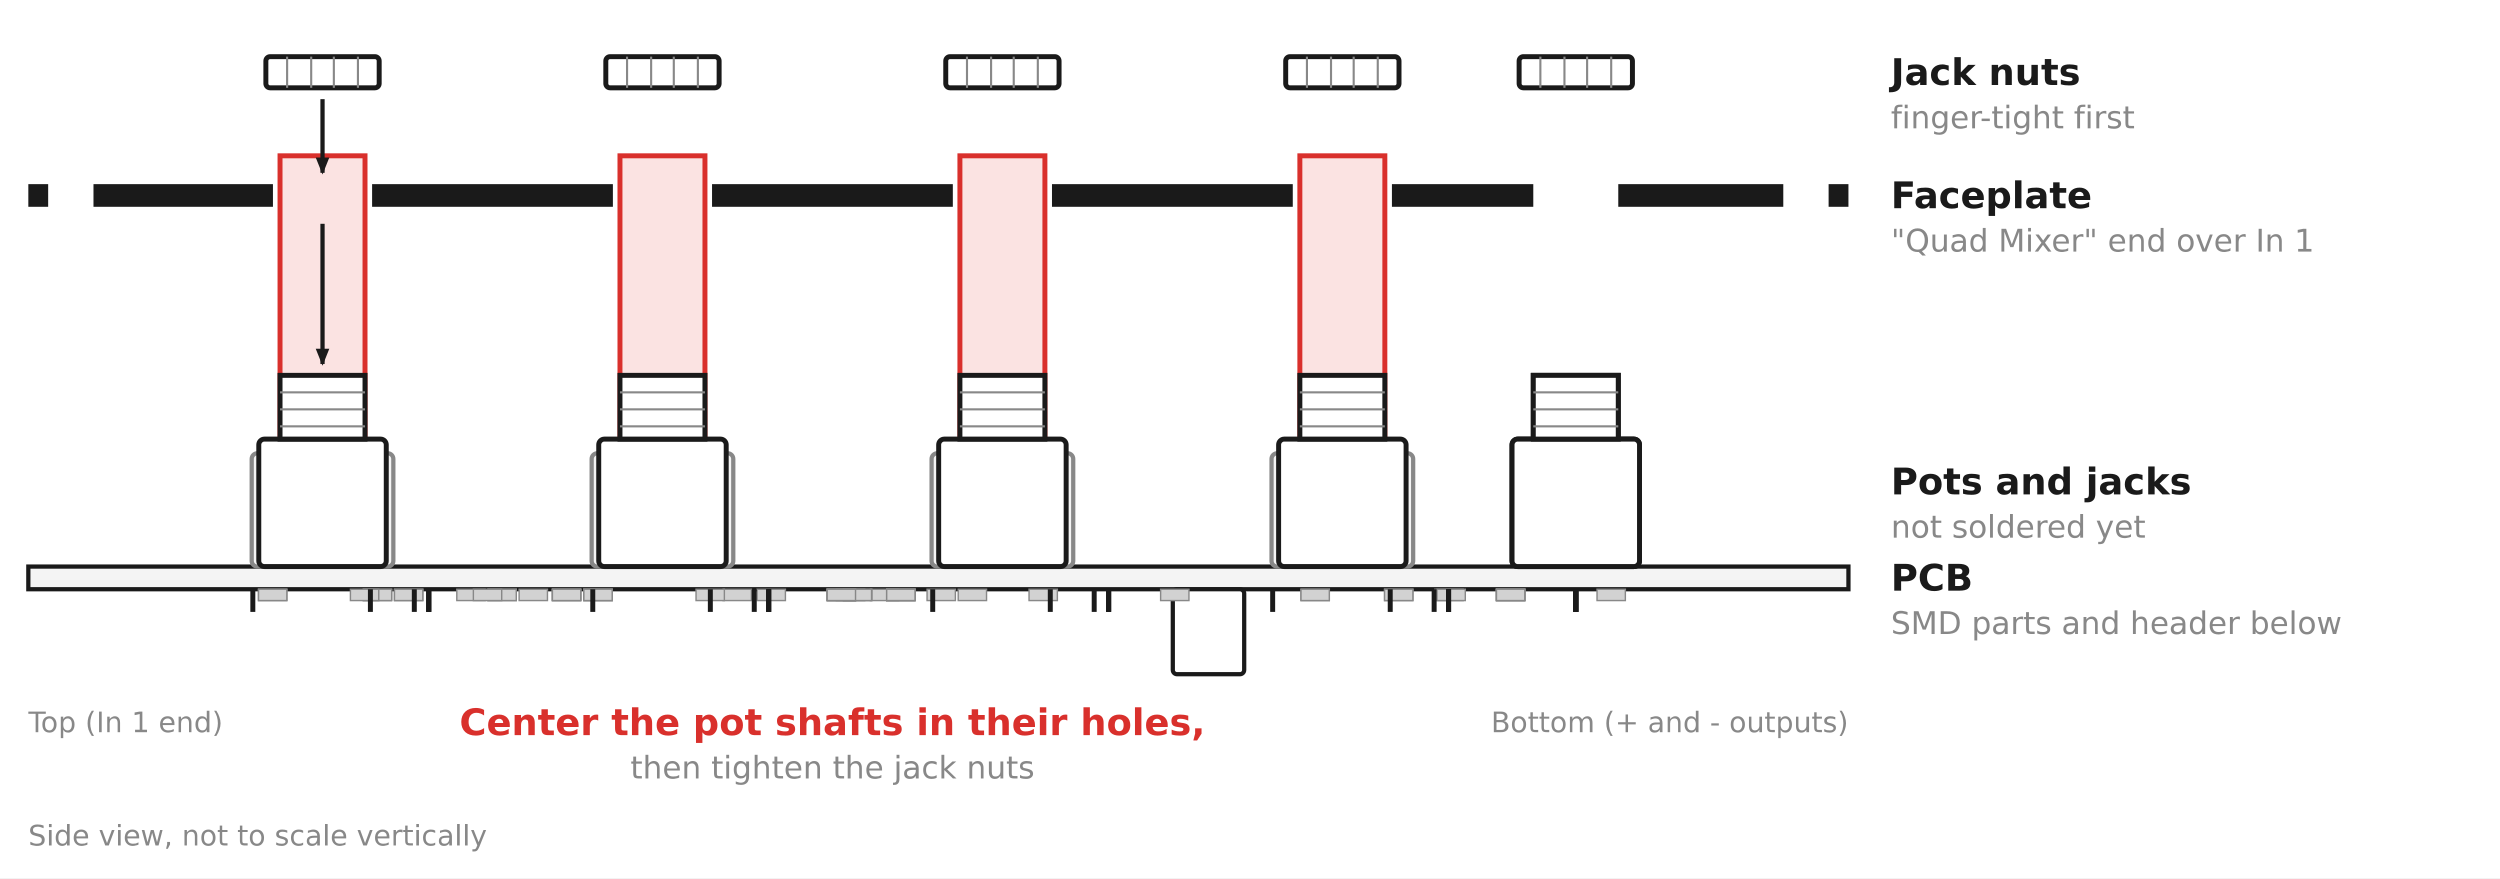
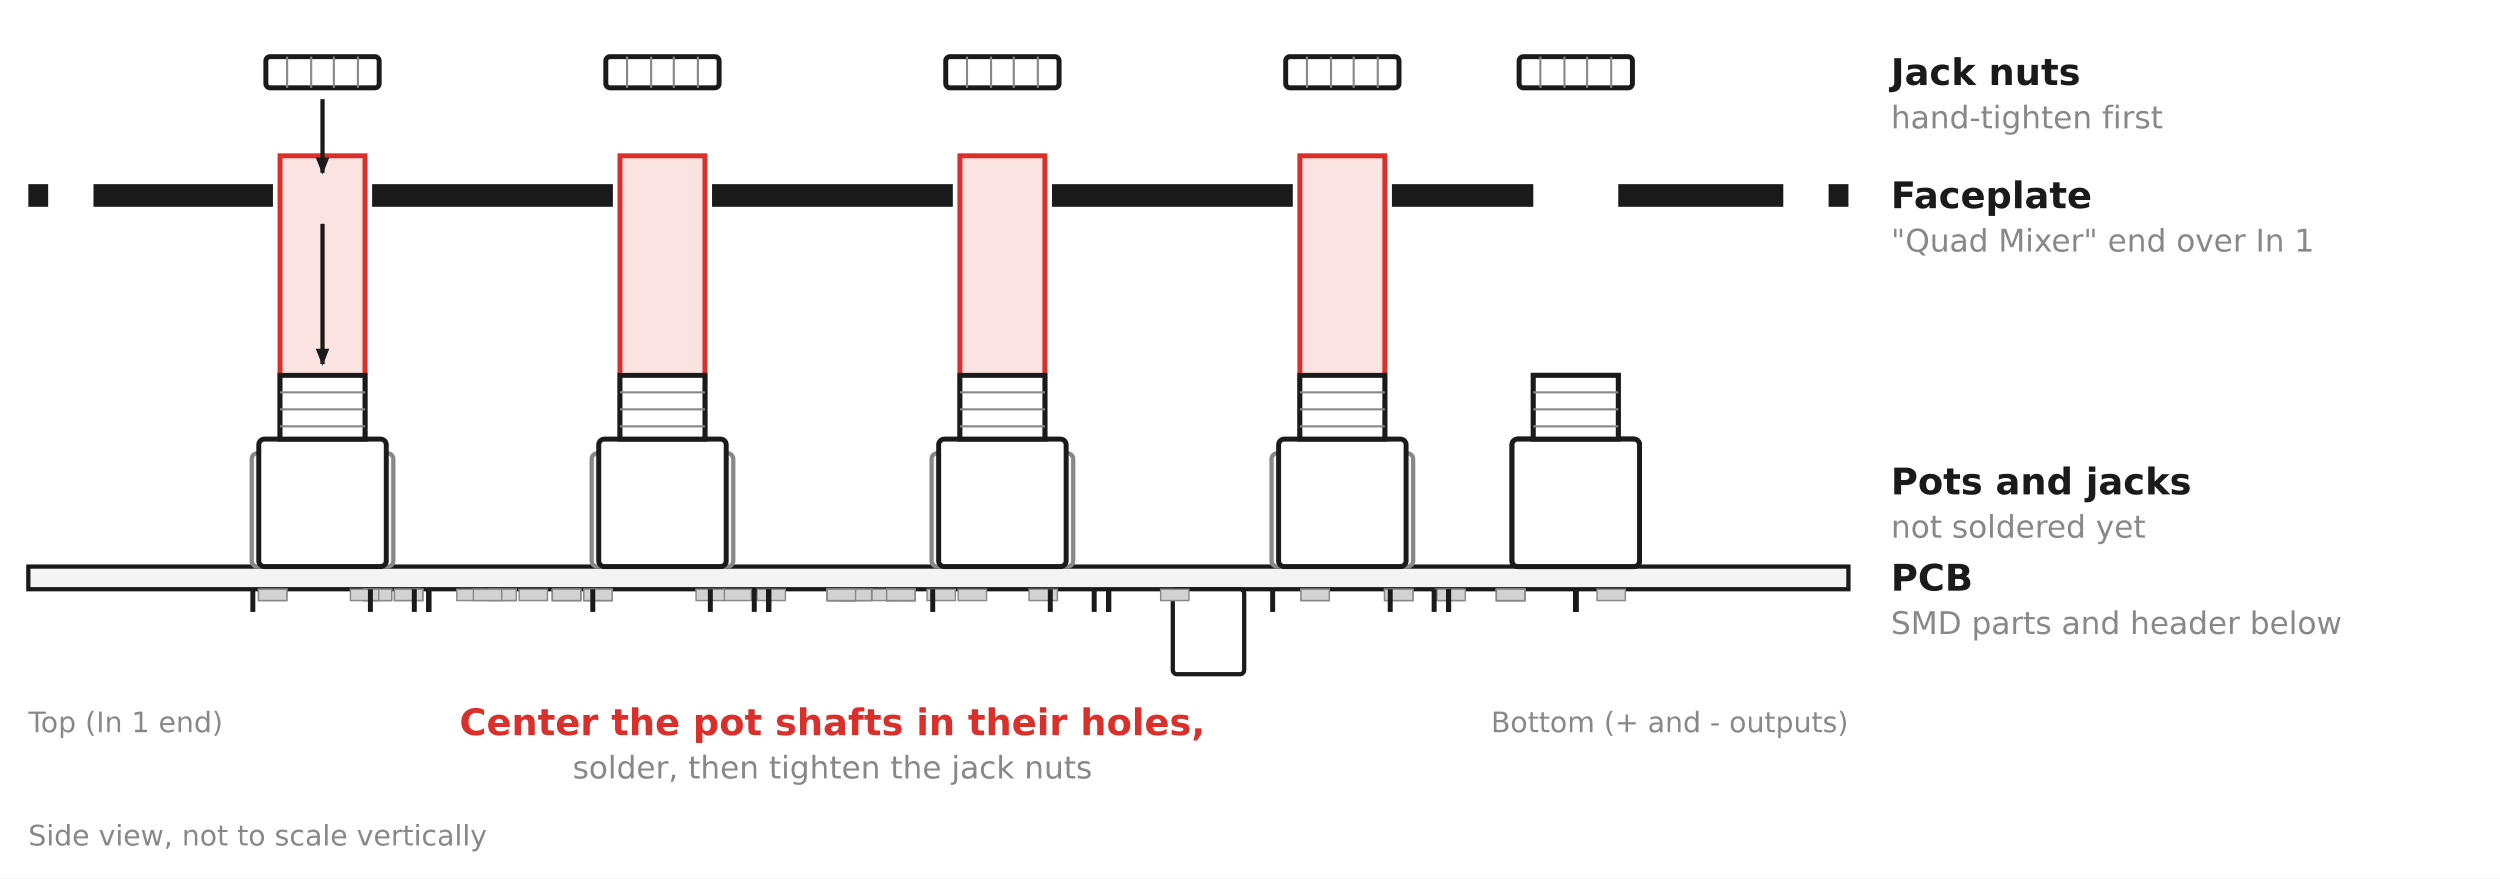
<svg xmlns="http://www.w3.org/2000/svg" viewBox="0.000 20.000 176.500 62.000" width="1059" height="372">
  <rect x="0.000" y="20.000" width="176.500" height="62.000" fill="#fff" />
  <defs>
    <marker id="head" viewBox="0 0 10 10" refX="9" refY="5" markerWidth="4" markerHeight="4" orient="auto">
      <path d="M0 1 L10 5 L0 9 z" fill="#1a1a1a" />
    </marker>
  </defs>
  <rect x="2.0" y="60" width="128.5" height="1.6" fill="#f4f4f4" stroke="#1a1a1a" stroke-width="0.3" />
  <rect x="82.80" y="61.6" width="5.04" height="6" rx="0.3" fill="#fff" stroke="#1a1a1a" stroke-width="0.3" />
  <rect x="32.25" y="61.6" width="2" height="0.8" fill="#d2d2d2" stroke="#888" stroke-width="0.1" />
  <rect x="51.05" y="61.6" width="2" height="0.8" fill="#d2d2d2" stroke="#888" stroke-width="0.1" />
  <rect x="61.45" y="61.6" width="2" height="0.8" fill="#d2d2d2" stroke="#888" stroke-width="0.1" />
  <rect x="59.56" y="61.6" width="2" height="0.8" fill="#d2d2d2" stroke="#888" stroke-width="0.1" />
  <rect x="97.75" y="61.6" width="2" height="0.8" fill="#d2d2d2" stroke="#888" stroke-width="0.1" />
  <rect x="27.85" y="61.6" width="2" height="0.8" fill="#d2d2d2" stroke="#888" stroke-width="0.1" />
  <rect x="34.45" y="61.6" width="2" height="0.8" fill="#d2d2d2" stroke="#888" stroke-width="0.1" />
  <rect x="39.00" y="61.6" width="2" height="0.8" fill="#d2d2d2" stroke="#888" stroke-width="0.1" />
  <rect x="39.00" y="61.6" width="2" height="0.8" fill="#d2d2d2" stroke="#888" stroke-width="0.1" />
  <rect x="53.45" y="61.6" width="2" height="0.8" fill="#d2d2d2" stroke="#888" stroke-width="0.1" />
  <rect x="41.22" y="61.6" width="2" height="0.8" fill="#d2d2d2" stroke="#888" stroke-width="0.1" />
  <rect x="62.60" y="61.6" width="2" height="0.8" fill="#d2d2d2" stroke="#888" stroke-width="0.1" />
  <rect x="27.85" y="61.6" width="2" height="0.8" fill="#d2d2d2" stroke="#888" stroke-width="0.1" />
  <rect x="41.22" y="61.6" width="2" height="0.8" fill="#d2d2d2" stroke="#888" stroke-width="0.1" />
  <rect x="65.45" y="61.6" width="2" height="0.8" fill="#d2d2d2" stroke="#888" stroke-width="0.1" />
  <rect x="58.40" y="61.6" width="2" height="0.8" fill="#d2d2d2" stroke="#888" stroke-width="0.1" />
  <rect x="34.45" y="61.6" width="2" height="0.8" fill="#d2d2d2" stroke="#888" stroke-width="0.1" />
  <rect x="101.30" y="61.6" width="2" height="0.8" fill="#d2d2d2" stroke="#888" stroke-width="0.1" />
  <rect x="36.65" y="61.6" width="2" height="0.8" fill="#d2d2d2" stroke="#888" stroke-width="0.1" />
  <rect x="25.65" y="61.6" width="2" height="0.8" fill="#d2d2d2" stroke="#888" stroke-width="0.1" />
  <rect x="58.40" y="61.6" width="2" height="0.8" fill="#d2d2d2" stroke="#888" stroke-width="0.1" />
  <rect x="105.65" y="61.6" width="2" height="0.8" fill="#d2d2d2" stroke="#888" stroke-width="0.1" />
  <rect x="105.65" y="61.6" width="2" height="0.8" fill="#d2d2d2" stroke="#888" stroke-width="0.1" />
  <rect x="101.45" y="61.6" width="2" height="0.8" fill="#d2d2d2" stroke="#888" stroke-width="0.1" />
  <rect x="25.65" y="61.6" width="2" height="0.8" fill="#d2d2d2" stroke="#888" stroke-width="0.1" />
  <rect x="91.85" y="61.6" width="2" height="0.8" fill="#d2d2d2" stroke="#888" stroke-width="0.1" />
  <rect x="39.00" y="61.6" width="2" height="0.8" fill="#d2d2d2" stroke="#888" stroke-width="0.1" />
  <rect x="24.74" y="61.6" width="2" height="0.8" fill="#d2d2d2" stroke="#888" stroke-width="0.1" />
  <rect x="81.94" y="61.6" width="2" height="0.8" fill="#d2d2d2" stroke="#888" stroke-width="0.1" />
  <rect x="97.75" y="61.6" width="2" height="0.8" fill="#d2d2d2" stroke="#888" stroke-width="0.1" />
  <rect x="18.25" y="61.6" width="2" height="0.8" fill="#d2d2d2" stroke="#888" stroke-width="0.1" />
  <rect x="62.60" y="61.6" width="2" height="0.8" fill="#d2d2d2" stroke="#888" stroke-width="0.1" />
  <rect x="91.85" y="61.6" width="2" height="0.8" fill="#d2d2d2" stroke="#888" stroke-width="0.1" />
  <rect x="18.25" y="61.6" width="2" height="0.8" fill="#d2d2d2" stroke="#888" stroke-width="0.1" />
  <rect x="41.22" y="61.6" width="2" height="0.8" fill="#d2d2d2" stroke="#888" stroke-width="0.1" />
  <rect x="105.65" y="61.6" width="2" height="0.8" fill="#d2d2d2" stroke="#888" stroke-width="0.1" />
  <rect x="59.05" y="61.6" width="2" height="0.8" fill="#d2d2d2" stroke="#888" stroke-width="0.1" />
  <rect x="112.75" y="61.6" width="2" height="0.8" fill="#d2d2d2" stroke="#888" stroke-width="0.1" />
  <rect x="58.40" y="61.6" width="2" height="0.8" fill="#d2d2d2" stroke="#888" stroke-width="0.1" />
  <rect x="105.65" y="61.6" width="2" height="0.8" fill="#d2d2d2" stroke="#888" stroke-width="0.1" />
  <rect x="72.65" y="61.6" width="2" height="0.8" fill="#d2d2d2" stroke="#888" stroke-width="0.1" />
  <rect x="59.53" y="61.6" width="2" height="0.8" fill="#d2d2d2" stroke="#888" stroke-width="0.1" />
  <rect x="67.65" y="61.6" width="2" height="0.8" fill="#d2d2d2" stroke="#888" stroke-width="0.1" />
  <rect x="33.42" y="61.6" width="2" height="0.8" fill="#d2d2d2" stroke="#888" stroke-width="0.1" />
  <rect x="49.14" y="61.6" width="2" height="0.8" fill="#d2d2d2" stroke="#888" stroke-width="0.1" />
  <rect x="62.60" y="61.6" width="2" height="0.8" fill="#d2d2d2" stroke="#888" stroke-width="0.1" />
  <rect x="62.60" y="61.6" width="2" height="0.8" fill="#d2d2d2" stroke="#888" stroke-width="0.1" />
  <rect x="58.40" y="61.6" width="2" height="0.8" fill="#d2d2d2" stroke="#888" stroke-width="0.1" />
  <rect x="17.77" y="52" width="10" height="8" rx="0.4" fill="#f4f4f4" stroke="#888" stroke-width="0.3" />
  <rect x="19.77" y="31" width="6" height="20" fill="#fbe3e2" stroke="#d9302c" stroke-width="0.35" />
  <line x1="30.27" y1="61.6" x2="30.27" y2="63.2" stroke="#1a1a1a" stroke-width="0.35" />
  <line x1="30.27" y1="61.6" x2="30.27" y2="63.2" stroke="#1a1a1a" stroke-width="0.35" />
  <line x1="30.27" y1="61.6" x2="30.27" y2="63.2" stroke="#1a1a1a" stroke-width="0.35" />
  <rect x="41.77" y="52" width="10" height="8" rx="0.4" fill="#f4f4f4" stroke="#888" stroke-width="0.3" />
  <rect x="43.77" y="31" width="6" height="20" fill="#fbe3e2" stroke="#d9302c" stroke-width="0.35" />
  <line x1="54.27" y1="61.6" x2="54.27" y2="63.2" stroke="#1a1a1a" stroke-width="0.35" />
  <line x1="54.27" y1="61.6" x2="54.27" y2="63.2" stroke="#1a1a1a" stroke-width="0.35" />
  <line x1="54.27" y1="61.6" x2="54.27" y2="63.2" stroke="#1a1a1a" stroke-width="0.35" />
  <rect x="65.77" y="52" width="10" height="8" rx="0.4" fill="#f4f4f4" stroke="#888" stroke-width="0.3" />
  <rect x="67.77" y="31" width="6" height="20" fill="#fbe3e2" stroke="#d9302c" stroke-width="0.35" />
  <line x1="78.27" y1="61.6" x2="78.27" y2="63.2" stroke="#1a1a1a" stroke-width="0.35" />
  <line x1="78.27" y1="61.6" x2="78.27" y2="63.2" stroke="#1a1a1a" stroke-width="0.35" />
  <line x1="78.27" y1="61.6" x2="78.27" y2="63.2" stroke="#1a1a1a" stroke-width="0.35" />
  <rect x="89.77" y="52" width="10" height="8" rx="0.4" fill="#f4f4f4" stroke="#888" stroke-width="0.3" />
  <rect x="91.77" y="31" width="6" height="20" fill="#fbe3e2" stroke="#d9302c" stroke-width="0.35" />
  <line x1="102.27" y1="61.6" x2="102.27" y2="63.2" stroke="#1a1a1a" stroke-width="0.35" />
  <line x1="102.27" y1="61.6" x2="102.27" y2="63.2" stroke="#1a1a1a" stroke-width="0.35" />
  <line x1="102.27" y1="61.6" x2="102.27" y2="63.2" stroke="#1a1a1a" stroke-width="0.35" />
  <rect x="18.27" y="51" width="9" height="9" rx="0.4" fill="#fff" stroke="#1a1a1a" stroke-width="0.35" />
  <rect x="19.77" y="46.5" width="6" height="4.5" fill="#fff" stroke="#1a1a1a" stroke-width="0.35" />
  <line x1="19.77" y1="47.7" x2="25.77" y2="47.7" stroke="#888" stroke-width="0.15" />
  <line x1="19.77" y1="48.9" x2="25.77" y2="48.9" stroke="#888" stroke-width="0.15" />
  <line x1="19.77" y1="50.1" x2="25.77" y2="50.1" stroke="#888" stroke-width="0.15" />
  <line x1="29.25" y1="61.6" x2="29.25" y2="63.2" stroke="#1a1a1a" stroke-width="0.35" />
  <line x1="17.85" y1="61.6" x2="17.85" y2="63.2" stroke="#1a1a1a" stroke-width="0.35" />
  <line x1="26.15" y1="61.6" x2="26.15" y2="63.2" stroke="#1a1a1a" stroke-width="0.35" />
  <rect x="42.27" y="51" width="9" height="9" rx="0.4" fill="#fff" stroke="#1a1a1a" stroke-width="0.35" />
  <rect x="43.77" y="46.5" width="6" height="4.5" fill="#fff" stroke="#1a1a1a" stroke-width="0.35" />
  <line x1="43.77" y1="47.7" x2="49.77" y2="47.7" stroke="#888" stroke-width="0.15" />
  <line x1="43.77" y1="48.9" x2="49.77" y2="48.9" stroke="#888" stroke-width="0.15" />
  <line x1="43.77" y1="50.1" x2="49.77" y2="50.1" stroke="#888" stroke-width="0.15" />
  <line x1="53.25" y1="61.6" x2="53.25" y2="63.2" stroke="#1a1a1a" stroke-width="0.35" />
  <line x1="41.85" y1="61.6" x2="41.85" y2="63.2" stroke="#1a1a1a" stroke-width="0.35" />
  <line x1="50.15" y1="61.6" x2="50.15" y2="63.2" stroke="#1a1a1a" stroke-width="0.35" />
  <rect x="66.27" y="51" width="9" height="9" rx="0.4" fill="#fff" stroke="#1a1a1a" stroke-width="0.35" />
  <rect x="67.77" y="46.5" width="6" height="4.5" fill="#fff" stroke="#1a1a1a" stroke-width="0.35" />
  <line x1="67.77" y1="47.7" x2="73.77" y2="47.7" stroke="#888" stroke-width="0.15" />
  <line x1="67.77" y1="48.9" x2="73.77" y2="48.9" stroke="#888" stroke-width="0.15" />
  <line x1="67.77" y1="50.1" x2="73.77" y2="50.1" stroke="#888" stroke-width="0.15" />
  <line x1="77.25" y1="61.6" x2="77.25" y2="63.2" stroke="#1a1a1a" stroke-width="0.35" />
  <line x1="65.85" y1="61.6" x2="65.85" y2="63.2" stroke="#1a1a1a" stroke-width="0.35" />
  <line x1="74.15" y1="61.6" x2="74.15" y2="63.2" stroke="#1a1a1a" stroke-width="0.35" />
  <rect x="90.27" y="51" width="9" height="9" rx="0.4" fill="#fff" stroke="#1a1a1a" stroke-width="0.35" />
  <rect x="91.77" y="46.5" width="6" height="4.5" fill="#fff" stroke="#1a1a1a" stroke-width="0.35" />
  <line x1="91.77" y1="47.7" x2="97.77" y2="47.7" stroke="#888" stroke-width="0.15" />
  <line x1="91.77" y1="48.9" x2="97.77" y2="48.9" stroke="#888" stroke-width="0.15" />
  <line x1="91.77" y1="50.1" x2="97.77" y2="50.1" stroke="#888" stroke-width="0.15" />
  <line x1="101.25" y1="61.6" x2="101.25" y2="63.2" stroke="#1a1a1a" stroke-width="0.35" />
  <line x1="89.85" y1="61.6" x2="89.85" y2="63.2" stroke="#1a1a1a" stroke-width="0.35" />
  <line x1="98.15" y1="61.6" x2="98.15" y2="63.2" stroke="#1a1a1a" stroke-width="0.35" />
  <rect x="106.75" y="51" width="9" height="9" rx="0.4" fill="#fff" stroke="#1a1a1a" stroke-width="0.35" />
  <rect x="108.25" y="46.5" width="6" height="4.5" fill="#fff" stroke="#1a1a1a" stroke-width="0.35" />
  <line x1="108.25" y1="47.7" x2="114.25" y2="47.7" stroke="#888" stroke-width="0.15" />
  <line x1="108.25" y1="48.9" x2="114.25" y2="48.9" stroke="#888" stroke-width="0.15" />
  <line x1="108.25" y1="50.1" x2="114.25" y2="50.1" stroke="#888" stroke-width="0.15" />
  <line x1="111.25" y1="61.6" x2="111.25" y2="63.2" stroke="#1a1a1a" stroke-width="0.35" />
  <line x1="111.25" y1="61.6" x2="111.25" y2="63.2" stroke="#1a1a1a" stroke-width="0.35" />
  <line x1="111.25" y1="61.6" x2="111.25" y2="63.2" stroke="#1a1a1a" stroke-width="0.35" />
  <rect x="106.75" y="51" width="9" height="9" rx="0.4" fill="#fff" stroke="#1a1a1a" stroke-width="0.35" />
  <rect x="108.25" y="46.5" width="6" height="4.5" fill="#fff" stroke="#1a1a1a" stroke-width="0.35" />
  <line x1="108.25" y1="47.7" x2="114.25" y2="47.7" stroke="#888" stroke-width="0.15" />
  <line x1="108.25" y1="48.9" x2="114.25" y2="48.9" stroke="#888" stroke-width="0.15" />
  <line x1="108.25" y1="50.1" x2="114.25" y2="50.1" stroke="#888" stroke-width="0.15" />
  <line x1="111.25" y1="61.6" x2="111.25" y2="63.2" stroke="#1a1a1a" stroke-width="0.35" />
  <line x1="111.25" y1="61.6" x2="111.25" y2="63.2" stroke="#1a1a1a" stroke-width="0.35" />
  <line x1="111.25" y1="61.6" x2="111.25" y2="63.2" stroke="#1a1a1a" stroke-width="0.35" />
  <rect x="2.00" y="33" width="1.40" height="1.6" fill="#1a1a1a" />
  <rect x="6.60" y="33" width="12.67" height="1.6" fill="#1a1a1a" />
  <rect x="26.27" y="33" width="17.00" height="1.6" fill="#1a1a1a" />
  <rect x="50.27" y="33" width="17.00" height="1.6" fill="#1a1a1a" />
  <rect x="74.27" y="33" width="17.00" height="1.6" fill="#1a1a1a" />
  <rect x="98.27" y="33" width="9.98" height="1.6" fill="#1a1a1a" />
  <rect x="114.25" y="33" width="11.65" height="1.6" fill="#1a1a1a" />
  <rect x="129.10" y="33" width="1.40" height="1.6" fill="#1a1a1a" />
  <rect x="18.77" y="24" width="8" height="2.2" rx="0.3" fill="#fff" stroke="#1a1a1a" stroke-width="0.35" />
  <line x1="20.27" y1="24" x2="20.27" y2="26.2" stroke="#888" stroke-width="0.15" />
  <line x1="21.97" y1="24" x2="21.97" y2="26.2" stroke="#888" stroke-width="0.15" />
  <line x1="23.57" y1="24" x2="23.57" y2="26.2" stroke="#888" stroke-width="0.15" />
  <line x1="25.27" y1="24" x2="25.27" y2="26.2" stroke="#888" stroke-width="0.15" />
  <rect x="42.77" y="24" width="8" height="2.2" rx="0.3" fill="#fff" stroke="#1a1a1a" stroke-width="0.35" />
  <line x1="44.27" y1="24" x2="44.27" y2="26.2" stroke="#888" stroke-width="0.15" />
  <line x1="45.97" y1="24" x2="45.97" y2="26.2" stroke="#888" stroke-width="0.15" />
  <line x1="47.57" y1="24" x2="47.57" y2="26.2" stroke="#888" stroke-width="0.15" />
  <line x1="49.27" y1="24" x2="49.27" y2="26.2" stroke="#888" stroke-width="0.15" />
  <rect x="66.77" y="24" width="8" height="2.2" rx="0.3" fill="#fff" stroke="#1a1a1a" stroke-width="0.35" />
  <line x1="68.27" y1="24" x2="68.27" y2="26.2" stroke="#888" stroke-width="0.15" />
  <line x1="69.97" y1="24" x2="69.97" y2="26.2" stroke="#888" stroke-width="0.15" />
  <line x1="71.57" y1="24" x2="71.57" y2="26.2" stroke="#888" stroke-width="0.15" />
  <line x1="73.27" y1="24" x2="73.27" y2="26.2" stroke="#888" stroke-width="0.15" />
  <rect x="90.77" y="24" width="8" height="2.2" rx="0.3" fill="#fff" stroke="#1a1a1a" stroke-width="0.35" />
  <line x1="92.27" y1="24" x2="92.27" y2="26.2" stroke="#888" stroke-width="0.15" />
  <line x1="93.97" y1="24" x2="93.97" y2="26.2" stroke="#888" stroke-width="0.15" />
  <line x1="95.57" y1="24" x2="95.57" y2="26.2" stroke="#888" stroke-width="0.15" />
  <line x1="97.27" y1="24" x2="97.27" y2="26.2" stroke="#888" stroke-width="0.15" />
  <rect x="107.25" y="24" width="8" height="2.2" rx="0.3" fill="#fff" stroke="#1a1a1a" stroke-width="0.35" />
  <line x1="108.75" y1="24" x2="108.75" y2="26.2" stroke="#888" stroke-width="0.15" />
  <line x1="110.45" y1="24" x2="110.45" y2="26.2" stroke="#888" stroke-width="0.15" />
  <line x1="112.05" y1="24" x2="112.05" y2="26.2" stroke="#888" stroke-width="0.15" />
  <line x1="113.75" y1="24" x2="113.75" y2="26.2" stroke="#888" stroke-width="0.15" />
  <line x1="22.77" y1="27.00" x2="22.77" y2="32.20" stroke="#1a1a1a" stroke-width="0.3" marker-end="url(#head)" />
  <line x1="22.77" y1="35.80" x2="22.77" y2="45.70" stroke="#1a1a1a" stroke-width="0.3" marker-end="url(#head)" />
  <text x="133.50" y="25.10" font-family="DejaVu Sans, Helvetica, Arial, sans-serif" font-size="2.6" font-weight="bold" fill="#1a1a1a" text-anchor="start" dominant-baseline="central">Jack nuts</text>
-   <text x="133.50" y="28.30" font-family="DejaVu Sans, Helvetica, Arial, sans-serif" font-size="2.2" font-weight="normal" fill="#888" text-anchor="start" dominant-baseline="central">finger-tight first</text>
+   <text x="133.50" y="28.30" font-family="DejaVu Sans, Helvetica, Arial, sans-serif" font-size="2.2" font-weight="normal" fill="#888" text-anchor="start" dominant-baseline="central">hand-tighten first</text>
  <text x="133.50" y="33.80" font-family="DejaVu Sans, Helvetica, Arial, sans-serif" font-size="2.6" font-weight="bold" fill="#1a1a1a" text-anchor="start" dominant-baseline="central">Faceplate</text>
  <text x="133.50" y="37.00" font-family="DejaVu Sans, Helvetica, Arial, sans-serif" font-size="2.2" font-weight="normal" fill="#888" text-anchor="start" dominant-baseline="central">"Quad Mixer" end over In 1</text>
  <text x="133.50" y="54.00" font-family="DejaVu Sans, Helvetica, Arial, sans-serif" font-size="2.6" font-weight="bold" fill="#1a1a1a" text-anchor="start" dominant-baseline="central">Pots and jacks</text>
  <text x="133.50" y="57.20" font-family="DejaVu Sans, Helvetica, Arial, sans-serif" font-size="2.2" font-weight="normal" fill="#888" text-anchor="start" dominant-baseline="central">not soldered yet</text>
  <text x="133.50" y="60.80" font-family="DejaVu Sans, Helvetica, Arial, sans-serif" font-size="2.6" font-weight="bold" fill="#1a1a1a" text-anchor="start" dominant-baseline="central">PCB</text>
  <text x="133.50" y="64.00" font-family="DejaVu Sans, Helvetica, Arial, sans-serif" font-size="2.2" font-weight="normal" fill="#888" text-anchor="start" dominant-baseline="central">SMD parts and header below</text>
  <text x="58.77" y="71.00" font-family="DejaVu Sans, Helvetica, Arial, sans-serif" font-size="2.6" font-weight="bold" fill="#d9302c" text-anchor="middle" dominant-baseline="central">Center the pot shafts in their holes,</text>
-   <text x="58.77" y="74.20" font-family="DejaVu Sans, Helvetica, Arial, sans-serif" font-size="2.2" font-weight="normal" fill="#888" text-anchor="middle" dominant-baseline="central">then tighten the jack nuts</text>
+   <text x="58.77" y="74.20" font-family="DejaVu Sans, Helvetica, Arial, sans-serif" font-size="2.2" font-weight="normal" fill="#888" text-anchor="middle" dominant-baseline="central">solder, then tighten the jack nuts</text>
  <text x="2.00" y="71.00" font-family="DejaVu Sans, Helvetica, Arial, sans-serif" font-size="2" font-weight="normal" fill="#888" text-anchor="start" dominant-baseline="central">Top (In 1 end)</text>
  <text x="130.50" y="71.00" font-family="DejaVu Sans, Helvetica, Arial, sans-serif" font-size="2" font-weight="normal" fill="#888" text-anchor="end" dominant-baseline="central">Bottom (+ and - outputs)</text>
  <text x="2.00" y="79.00" font-family="DejaVu Sans, Helvetica, Arial, sans-serif" font-size="2" font-weight="normal" fill="#888" text-anchor="start" dominant-baseline="central">Side view, not to scale vertically</text>
</svg>
